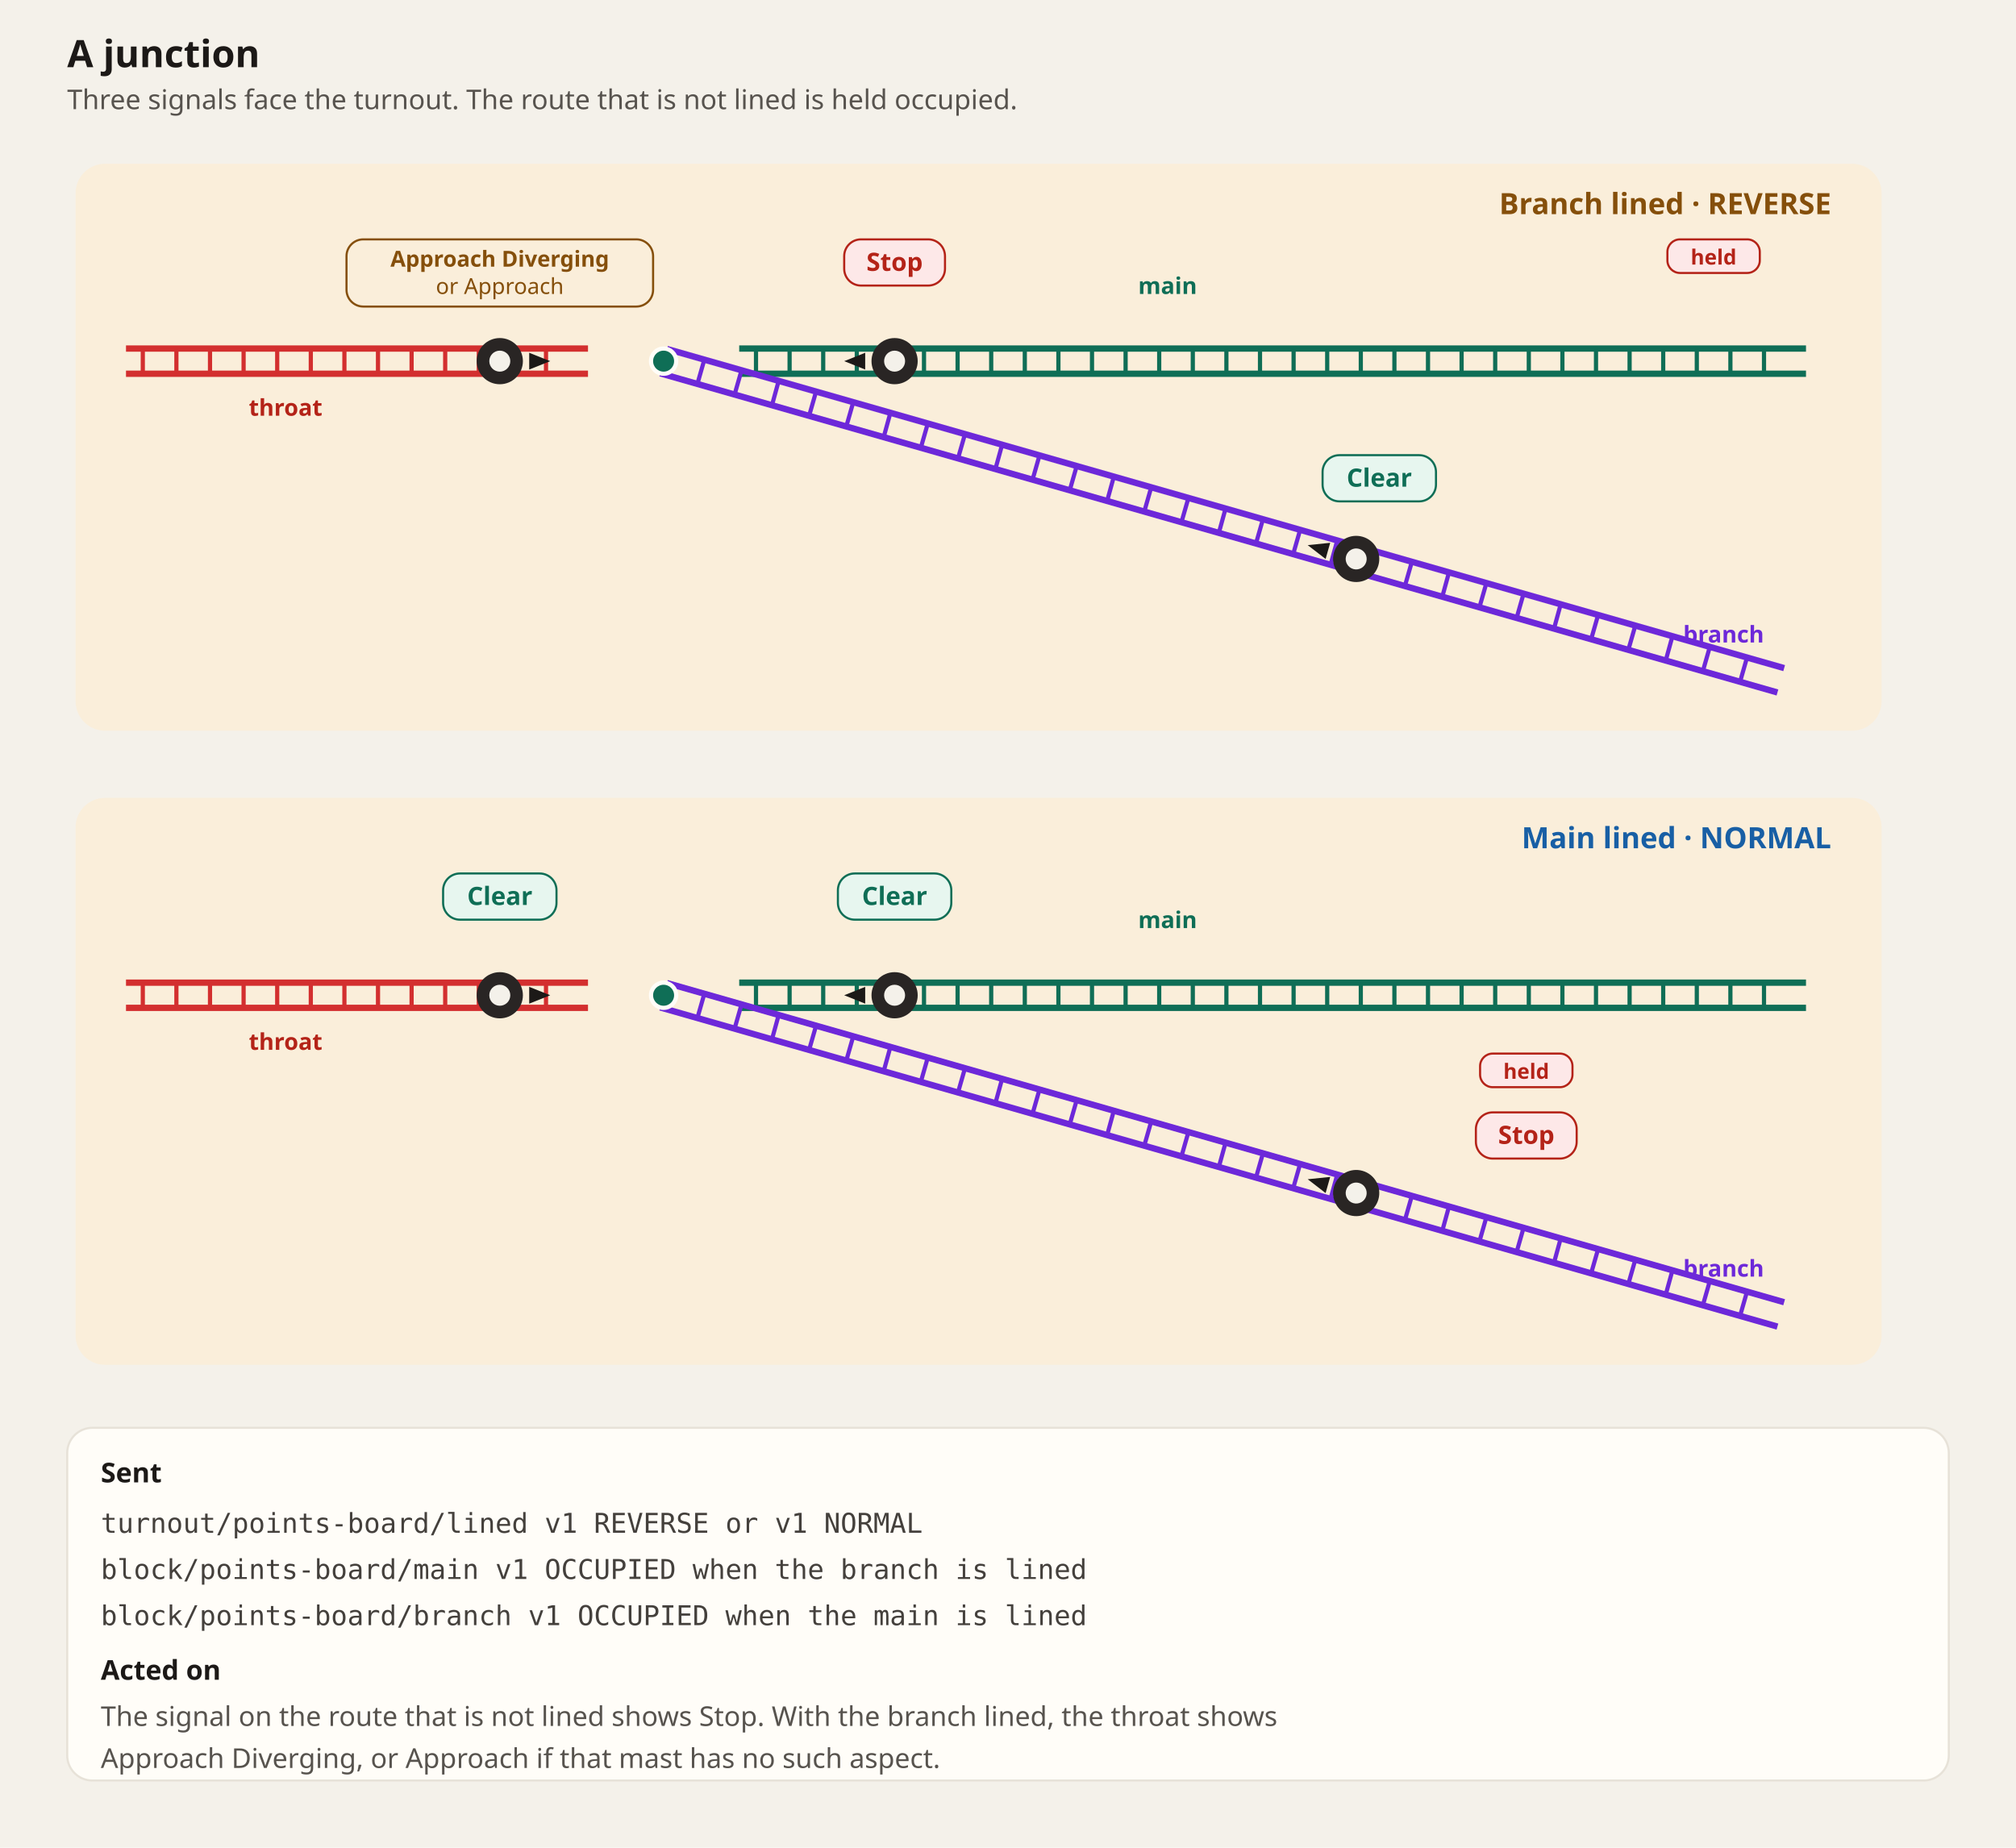
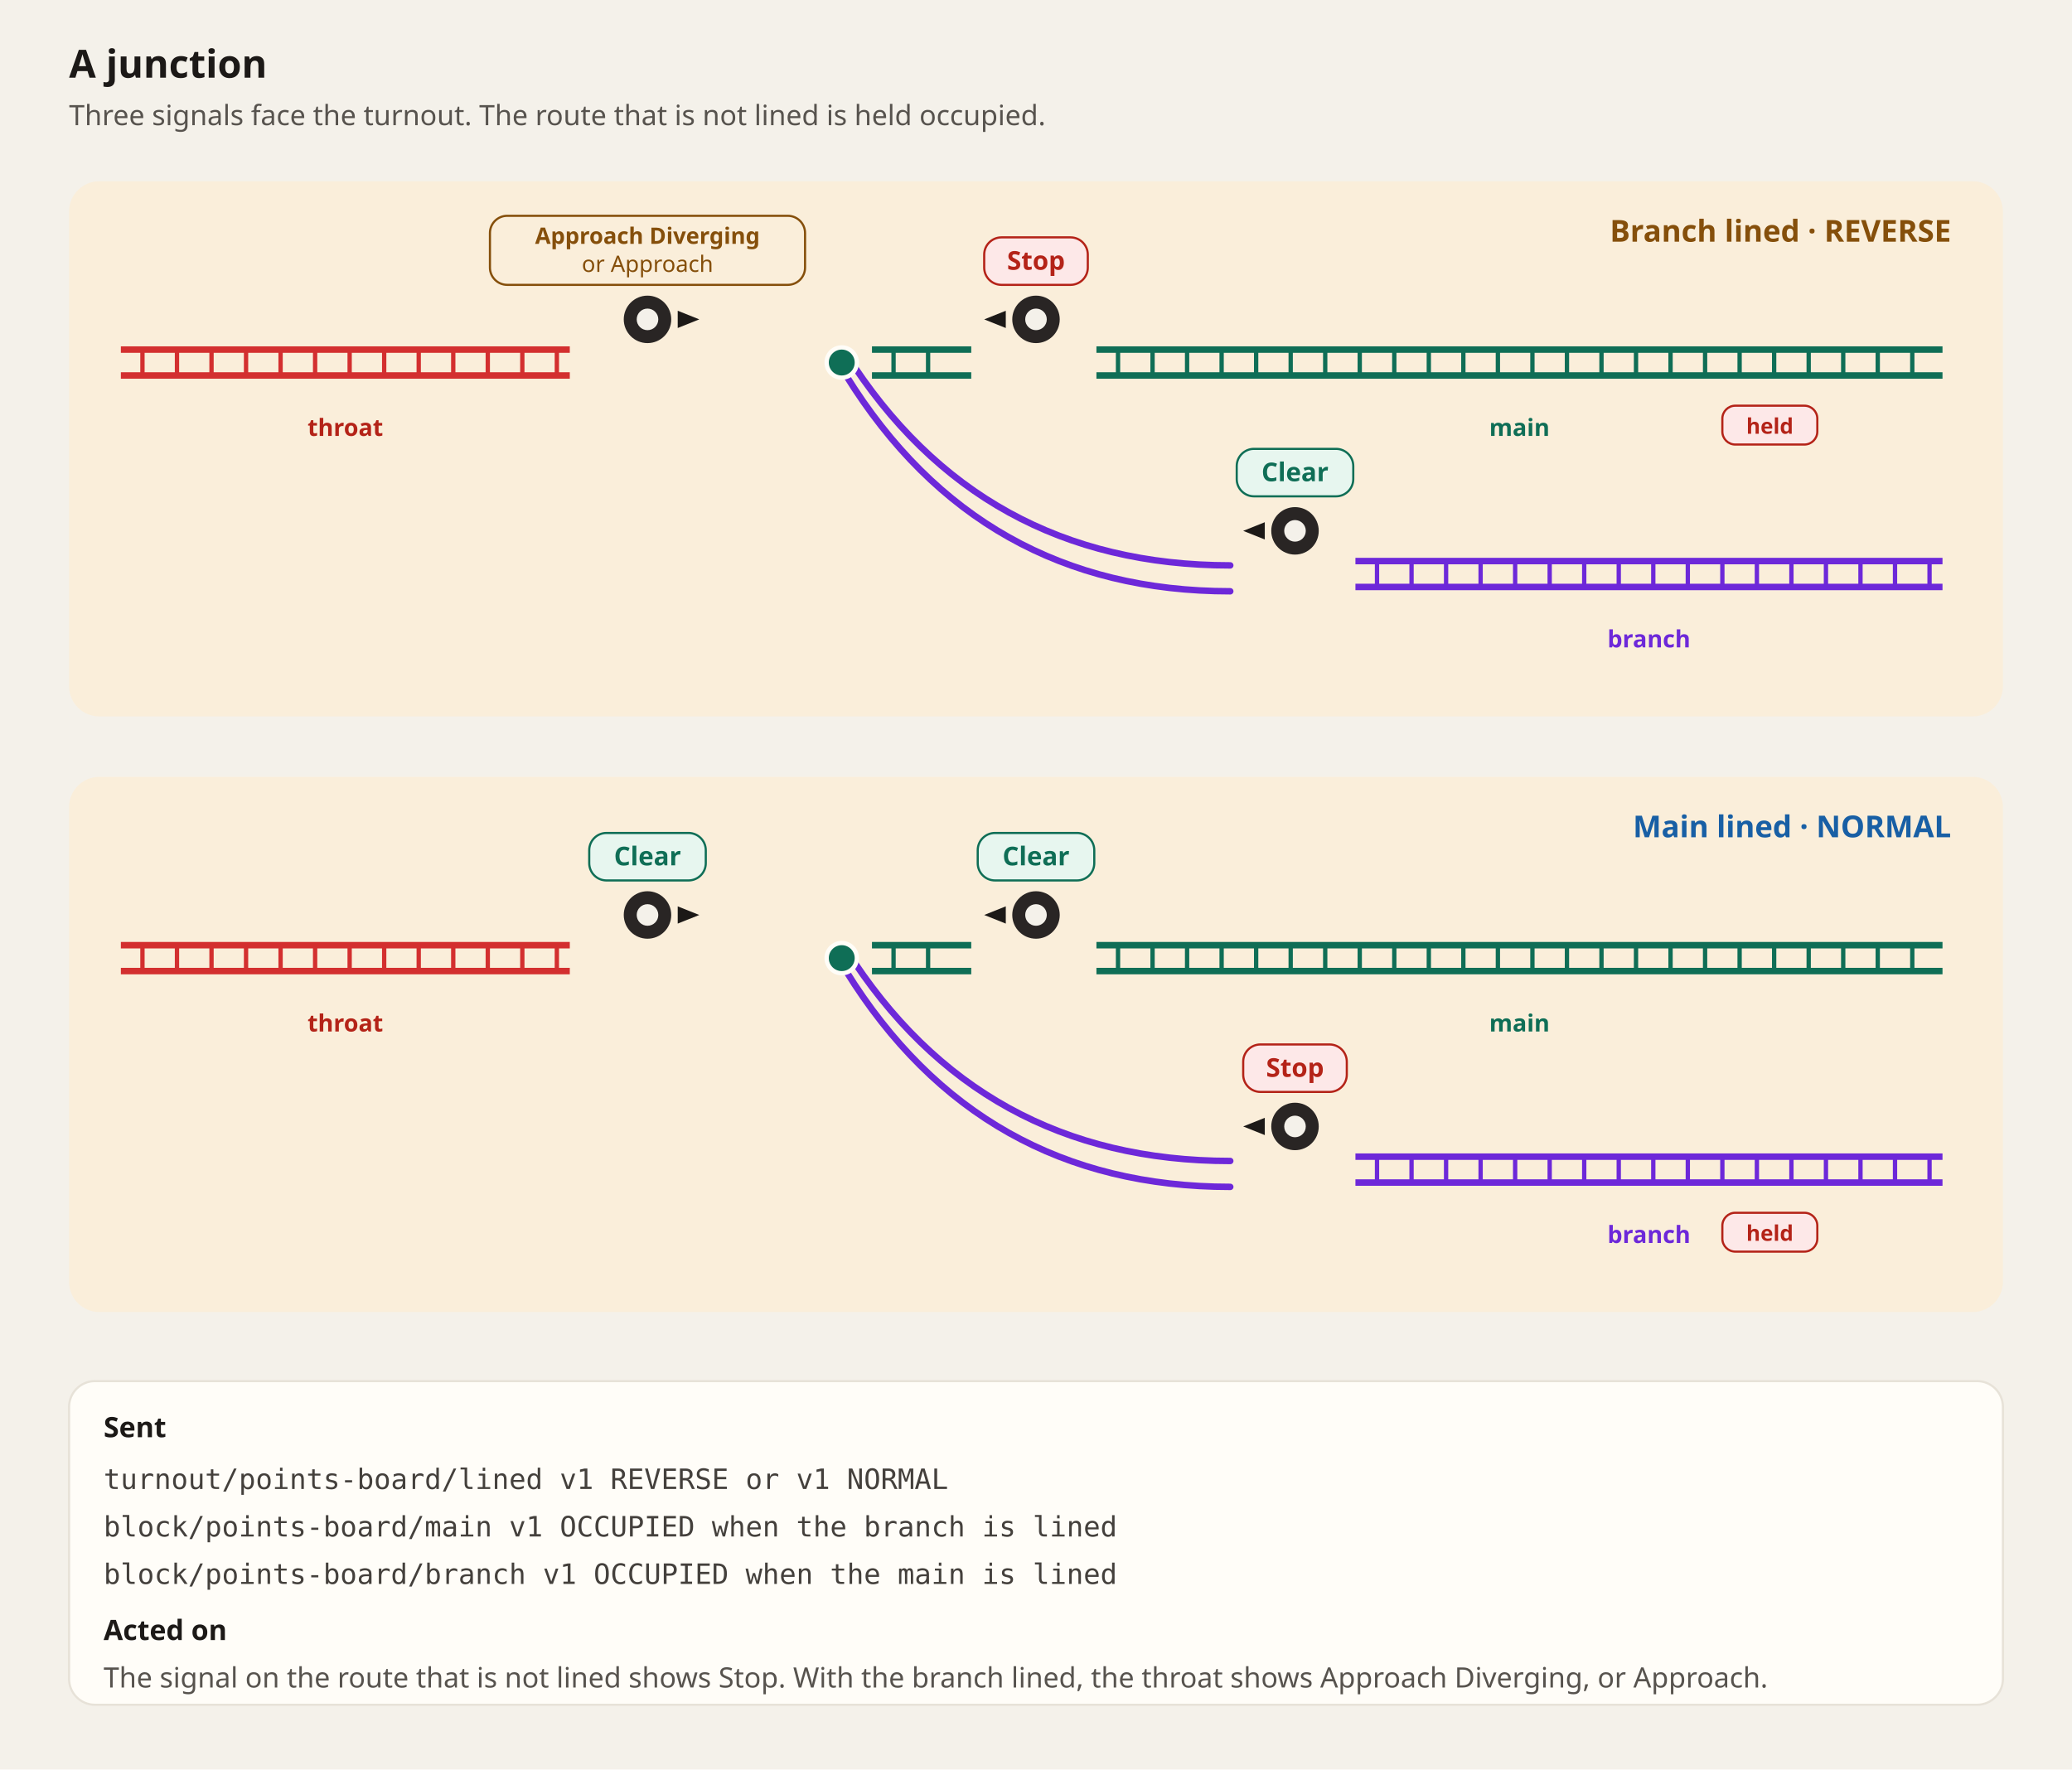
- <svg xmlns="http://www.w3.org/2000/svg" width="960" height="880" viewBox="0 0 960 880" role="img" aria-labelledby="title desc">
-   <rect width="960" height="880" fill="#f4f1ea" />
+ <svg xmlns="http://www.w3.org/2000/svg" width="960" height="820" viewBox="0 0 960 820" role="img" aria-labelledby="title desc">
+   <rect width="960" height="820" fill="#f4f1ea" />
  <g font-family="ui-sans-serif, system-ui, sans-serif" fill="#1c1917">
-     <text x="32" y="32" font-size="18" font-weight="600">A junction</text>
-     <text x="32" y="52" fill="#57534e" font-size="13">Three signals face the turnout. The route that is not lined is held occupied.</text>
-     <rect x="36" y="78" width="860" height="270" rx="14" fill="#faeeda" />
+     <text x="32" y="36" font-size="18" font-weight="600">A junction</text>
+     <text x="32" y="58" fill="#57534e" font-size="13">Three signals face the turnout. The route that is not lined is held occupied.</text>
+     <rect x="32" y="84" width="896" height="248" rx="14" fill="#faeeda" />
    <g stroke="#d32f2f" stroke-width="3" stroke-linecap="butt">
-       <line x1="60.0" y1="166.0" x2="280.0" y2="166.0" />
-       <line x1="60.0" y1="178.0" x2="280.0" y2="178.0" />
+       <line x1="56.0" y1="162.0" x2="264.0" y2="162.0" />
+       <line x1="56.0" y1="174.0" x2="264.0" y2="174.0" />
    </g>
    <g stroke="#d32f2f" stroke-width="2">
-       <line x1="68.0" y1="166.0" x2="68.0" y2="178.0" />
-       <line x1="84.0" y1="166.0" x2="84.0" y2="178.0" />
-       <line x1="100.0" y1="166.0" x2="100.0" y2="178.0" />
-       <line x1="116.0" y1="166.0" x2="116.0" y2="178.0" />
-       <line x1="132.0" y1="166.0" x2="132.0" y2="178.0" />
-       <line x1="148.0" y1="166.0" x2="148.0" y2="178.0" />
-       <line x1="164.0" y1="166.0" x2="164.0" y2="178.0" />
-       <line x1="180.0" y1="166.0" x2="180.0" y2="178.0" />
-       <line x1="196.0" y1="166.0" x2="196.0" y2="178.0" />
-       <line x1="212.0" y1="166.0" x2="212.0" y2="178.0" />
-       <line x1="228.0" y1="166.0" x2="228.0" y2="178.0" />
-       <line x1="244.0" y1="166.0" x2="244.0" y2="178.0" />
-       <line x1="260.0" y1="166.0" x2="260.0" y2="178.0" />
-     </g>
-     <g stroke="#0f6e56" stroke-width="3" stroke-linecap="butt">
-       <line x1="352.0" y1="166.0" x2="860.0" y2="166.0" />
-       <line x1="352.0" y1="178.0" x2="860.0" y2="178.0" />
-     </g>
-     <g stroke="#0f6e56" stroke-width="2">
-       <line x1="360.0" y1="166.0" x2="360.0" y2="178.0" />
-       <line x1="376.0" y1="166.0" x2="376.0" y2="178.0" />
-       <line x1="392.0" y1="166.0" x2="392.0" y2="178.0" />
-       <line x1="408.0" y1="166.0" x2="408.0" y2="178.0" />
-       <line x1="424.0" y1="166.0" x2="424.0" y2="178.0" />
-       <line x1="440.0" y1="166.0" x2="440.0" y2="178.0" />
-       <line x1="456.0" y1="166.0" x2="456.0" y2="178.0" />
-       <line x1="472.0" y1="166.0" x2="472.0" y2="178.0" />
-       <line x1="488.0" y1="166.0" x2="488.0" y2="178.0" />
-       <line x1="504.0" y1="166.0" x2="504.0" y2="178.0" />
-       <line x1="520.0" y1="166.0" x2="520.0" y2="178.0" />
-       <line x1="536.0" y1="166.0" x2="536.0" y2="178.0" />
-       <line x1="552.0" y1="166.0" x2="552.0" y2="178.0" />
-       <line x1="568.0" y1="166.0" x2="568.0" y2="178.0" />
-       <line x1="584.0" y1="166.0" x2="584.0" y2="178.0" />
-       <line x1="600.0" y1="166.0" x2="600.0" y2="178.0" />
-       <line x1="616.0" y1="166.0" x2="616.0" y2="178.0" />
-       <line x1="632.0" y1="166.0" x2="632.0" y2="178.0" />
-       <line x1="648.0" y1="166.0" x2="648.0" y2="178.0" />
-       <line x1="664.0" y1="166.0" x2="664.0" y2="178.0" />
-       <line x1="680.0" y1="166.0" x2="680.0" y2="178.0" />
-       <line x1="696.0" y1="166.0" x2="696.0" y2="178.0" />
-       <line x1="712.0" y1="166.0" x2="712.0" y2="178.0" />
-       <line x1="728.0" y1="166.0" x2="728.0" y2="178.0" />
-       <line x1="744.0" y1="166.0" x2="744.0" y2="178.0" />
-       <line x1="760.0" y1="166.0" x2="760.0" y2="178.0" />
-       <line x1="776.0" y1="166.0" x2="776.0" y2="178.0" />
-       <line x1="792.0" y1="166.0" x2="792.0" y2="178.0" />
-       <line x1="808.0" y1="166.0" x2="808.0" y2="178.0" />
-       <line x1="824.0" y1="166.0" x2="824.0" y2="178.0" />
-       <line x1="840.0" y1="166.0" x2="840.0" y2="178.0" />
-     </g>
+       <line x1="66.0" y1="162.0" x2="66.0" y2="174.0" />
+       <line x1="82.0" y1="162.0" x2="82.0" y2="174.0" />
+       <line x1="98.0" y1="162.0" x2="98.0" y2="174.0" />
+       <line x1="114.0" y1="162.0" x2="114.0" y2="174.0" />
+       <line x1="130.0" y1="162.0" x2="130.0" y2="174.0" />
+       <line x1="146.0" y1="162.0" x2="146.0" y2="174.0" />
+       <line x1="162.0" y1="162.0" x2="162.0" y2="174.0" />
+       <line x1="178.0" y1="162.0" x2="178.0" y2="174.0" />
+       <line x1="194.0" y1="162.0" x2="194.0" y2="174.0" />
+       <line x1="210.0" y1="162.0" x2="210.0" y2="174.0" />
+       <line x1="226.0" y1="162.0" x2="226.0" y2="174.0" />
+       <line x1="242.0" y1="162.0" x2="242.0" y2="174.0" />
+       <line x1="258.0" y1="162.0" x2="258.0" y2="174.0" />
+     </g>
+     <g stroke="#0f6e56" stroke-width="3" stroke-linecap="butt">
+       <line x1="404.0" y1="162.0" x2="450.0" y2="162.0" />
+       <line x1="404.0" y1="174.0" x2="450.0" y2="174.0" />
+     </g>
+     <g stroke="#0f6e56" stroke-width="2">
+       <line x1="414.0" y1="162.0" x2="414.0" y2="174.0" />
+       <line x1="430.0" y1="162.0" x2="430.0" y2="174.0" />
+     </g>
+     <g stroke="#0f6e56" stroke-width="3" stroke-linecap="butt">
+       <line x1="508.0" y1="162.0" x2="900.0" y2="162.0" />
+       <line x1="508.0" y1="174.0" x2="900.0" y2="174.0" />
+     </g>
+     <g stroke="#0f6e56" stroke-width="2">
+       <line x1="518.0" y1="162.0" x2="518.0" y2="174.0" />
+       <line x1="534.0" y1="162.0" x2="534.0" y2="174.0" />
+       <line x1="550.0" y1="162.0" x2="550.0" y2="174.0" />
+       <line x1="566.0" y1="162.0" x2="566.0" y2="174.0" />
+       <line x1="582.0" y1="162.0" x2="582.0" y2="174.0" />
+       <line x1="598.0" y1="162.0" x2="598.0" y2="174.0" />
+       <line x1="614.0" y1="162.0" x2="614.0" y2="174.0" />
+       <line x1="630.0" y1="162.0" x2="630.0" y2="174.0" />
+       <line x1="646.0" y1="162.0" x2="646.0" y2="174.0" />
+       <line x1="662.0" y1="162.0" x2="662.0" y2="174.0" />
+       <line x1="678.0" y1="162.0" x2="678.0" y2="174.0" />
+       <line x1="694.0" y1="162.0" x2="694.0" y2="174.0" />
+       <line x1="710.0" y1="162.0" x2="710.0" y2="174.0" />
+       <line x1="726.0" y1="162.0" x2="726.0" y2="174.0" />
+       <line x1="742.0" y1="162.0" x2="742.0" y2="174.0" />
+       <line x1="758.0" y1="162.0" x2="758.0" y2="174.0" />
+       <line x1="774.0" y1="162.0" x2="774.0" y2="174.0" />
+       <line x1="790.0" y1="162.0" x2="790.0" y2="174.0" />
+       <line x1="806.0" y1="162.0" x2="806.0" y2="174.0" />
+       <line x1="822.0" y1="162.0" x2="822.0" y2="174.0" />
+       <line x1="838.0" y1="162.0" x2="838.0" y2="174.0" />
+       <line x1="854.0" y1="162.0" x2="854.0" y2="174.0" />
+       <line x1="870.0" y1="162.0" x2="870.0" y2="174.0" />
+       <line x1="886.0" y1="162.0" x2="886.0" y2="174.0" />
+     </g>
+     <path d="M392 164 Q 454 262 570 262" fill="none" stroke="#6d28d9" stroke-width="3" stroke-linecap="round" />
+     <path d="M392 174 Q 454 274 570 274" fill="none" stroke="#6d28d9" stroke-width="3" stroke-linecap="round" />
    <g stroke="#6d28d9" stroke-width="3" stroke-linecap="butt">
-       <line x1="314.4" y1="177.8" x2="846.4" y2="329.8" />
-       <line x1="317.6" y1="166.2" x2="849.6" y2="318.2" />
+       <line x1="628.0" y1="260.0" x2="900.0" y2="260.0" />
+       <line x1="628.0" y1="272.0" x2="900.0" y2="272.0" />
    </g>
    <g stroke="#6d28d9" stroke-width="2">
-       <line x1="335.4" y1="171.3" x2="332.1" y2="182.8" />
-       <line x1="353.1" y1="176.4" x2="349.8" y2="187.9" />
-       <line x1="370.8" y1="181.4" x2="367.6" y2="193.0" />
-       <line x1="388.6" y1="186.5" x2="385.3" y2="198.0" />
-       <line x1="406.3" y1="191.6" x2="403.0" y2="203.1" />
-       <line x1="424.0" y1="196.6" x2="420.8" y2="208.2" />
-       <line x1="441.8" y1="201.7" x2="438.5" y2="213.2" />
-       <line x1="459.5" y1="206.8" x2="456.2" y2="218.3" />
-       <line x1="477.2" y1="211.8" x2="474.0" y2="223.4" />
-       <line x1="495.0" y1="216.9" x2="491.7" y2="228.4" />
-       <line x1="512.7" y1="222.0" x2="509.4" y2="233.5" />
-       <line x1="530.4" y1="227.0" x2="527.2" y2="238.6" />
-       <line x1="548.2" y1="232.1" x2="544.9" y2="243.6" />
-       <line x1="565.9" y1="237.2" x2="562.6" y2="248.7" />
-       <line x1="583.6" y1="242.2" x2="580.4" y2="253.8" />
-       <line x1="601.4" y1="247.3" x2="598.1" y2="258.8" />
-       <line x1="619.1" y1="252.4" x2="615.8" y2="263.9" />
-       <line x1="636.8" y1="257.4" x2="633.6" y2="269.0" />
-       <line x1="654.6" y1="262.5" x2="651.3" y2="274.0" />
-       <line x1="672.3" y1="267.6" x2="669.0" y2="279.1" />
-       <line x1="690.0" y1="272.6" x2="686.8" y2="284.2" />
-       <line x1="707.8" y1="277.7" x2="704.5" y2="289.2" />
-       <line x1="725.5" y1="282.8" x2="722.2" y2="294.3" />
-       <line x1="743.2" y1="287.8" x2="740.0" y2="299.4" />
-       <line x1="761.0" y1="292.9" x2="757.7" y2="304.4" />
-       <line x1="778.7" y1="298.0" x2="775.4" y2="309.5" />
-       <line x1="796.4" y1="303.0" x2="793.2" y2="314.6" />
-       <line x1="814.2" y1="308.1" x2="810.9" y2="319.6" />
-       <line x1="831.9" y1="313.2" x2="828.6" y2="324.7" />
-     </g>
-     <circle cx="316" cy="172" r="6" fill="#0f6e56" stroke="#fffdf8" stroke-width="2" />
-     <g transform="translate(238.0 172.0) scale(1 1)">
-       <circle cx="0" cy="0" r="11" fill="#292524" />
-       <circle cx="0" cy="0" r="5" fill="#f4f1ea" />
-       <polygon points="14,-4 24,0 14,4" fill="#1c1917" />
-     </g>
-     <g transform="translate(426.0 172.0) scale(-1 1)">
-       <circle cx="0" cy="0" r="11" fill="#292524" />
-       <circle cx="0" cy="0" r="5" fill="#f4f1ea" />
-       <polygon points="14,-4 24,0 14,4" fill="#1c1917" />
-     </g>
-     <g transform="translate(645.8 266.2) rotate(-164.1)">
-       <circle cx="0" cy="0" r="11" fill="#292524" />
-       <circle cx="0" cy="0" r="5" fill="#f4f1ea" />
-       <polygon points="14,-4 24,0 14,4" fill="#1c1917" />
-     </g>
-     <rect x="165.0" y="114" width="146" height="32" rx="8" fill="#faeeda" stroke="#854f0b" />
-     <text x="238.0" y="127" text-anchor="middle" fill="#854f0b" font-size="10.5" font-weight="600">Approach Diverging</text>
-     <text x="238.0" y="140" text-anchor="middle" fill="#854f0b" font-size="10.5">or Approach</text>
-     <rect x="402.0" y="114" width="48" height="22" rx="8" fill="#fde8e8" stroke="#b42318" />
-     <text x="426.0" y="129" text-anchor="middle" fill="#b42318" font-size="12" font-weight="600">Stop</text>
-     <rect x="629.8" y="216.779" width="54" height="22" rx="8" fill="#e7f6ef" stroke="#0f6e56" />
-     <text x="656.8" y="231.779" text-anchor="middle" fill="#0f6e56" font-size="12" font-weight="600">Clear</text>
-     <rect x="794.0" y="114" width="44" height="16" rx="6" fill="#fde8e8" stroke="#b42318" />
-     <text x="816.0" y="126" text-anchor="middle" fill="#b42318" font-size="10" font-weight="600">held</text>
-     <text x="872" y="102" text-anchor="end" fill="#854f0b" font-size="14" font-weight="600">Branch lined · REVERSE</text>
-     <text x="136" y="198" text-anchor="middle" fill="#b42318" font-size="11" font-weight="600">throat</text>
-     <text x="556" y="140" text-anchor="middle" fill="#0f6e56" font-size="11" font-weight="600">main</text>
-     <text x="840" y="306" text-anchor="end" fill="#6d28d9" font-size="11" font-weight="600">branch</text>
-     <rect x="36" y="380" width="860" height="270" rx="14" fill="#faeeda" />
+       <line x1="638.0" y1="260.0" x2="638.0" y2="272.0" />
+       <line x1="654.0" y1="260.0" x2="654.0" y2="272.0" />
+       <line x1="670.0" y1="260.0" x2="670.0" y2="272.0" />
+       <line x1="686.0" y1="260.0" x2="686.0" y2="272.0" />
+       <line x1="702.0" y1="260.0" x2="702.0" y2="272.0" />
+       <line x1="718.0" y1="260.0" x2="718.0" y2="272.0" />
+       <line x1="734.0" y1="260.0" x2="734.0" y2="272.0" />
+       <line x1="750.0" y1="260.0" x2="750.0" y2="272.0" />
+       <line x1="766.0" y1="260.0" x2="766.0" y2="272.0" />
+       <line x1="782.0" y1="260.0" x2="782.0" y2="272.0" />
+       <line x1="798.0" y1="260.0" x2="798.0" y2="272.0" />
+       <line x1="814.0" y1="260.0" x2="814.0" y2="272.0" />
+       <line x1="830.0" y1="260.0" x2="830.0" y2="272.0" />
+       <line x1="846.0" y1="260.0" x2="846.0" y2="272.0" />
+       <line x1="862.0" y1="260.0" x2="862.0" y2="272.0" />
+       <line x1="878.0" y1="260.0" x2="878.0" y2="272.0" />
+       <line x1="894.0" y1="260.0" x2="894.0" y2="272.0" />
+     </g>
+     <g transform="translate(300.0 148.0) scale(1 1)">
+       <circle cx="0" cy="0" r="11" fill="#292524" />
+       <circle cx="0" cy="0" r="5" fill="#f4f1ea" />
+       <polygon points="14,-4 24,0 14,4" fill="#1c1917" />
+     </g>
+     <g transform="translate(480.0 148.0) scale(-1 1)">
+       <circle cx="0" cy="0" r="11" fill="#292524" />
+       <circle cx="0" cy="0" r="5" fill="#f4f1ea" />
+       <polygon points="14,-4 24,0 14,4" fill="#1c1917" />
+     </g>
+     <circle cx="390" cy="168" r="7" fill="#0f6e56" stroke="#fffdf8" stroke-width="2" />
+     <g transform="translate(600.0 246.0) scale(-1 1)">
+       <circle cx="0" cy="0" r="11" fill="#292524" />
+       <circle cx="0" cy="0" r="5" fill="#f4f1ea" />
+       <polygon points="14,-4 24,0 14,4" fill="#1c1917" />
+     </g>
+     <text x="160" y="202" text-anchor="middle" fill="#b42318" font-size="11" font-weight="600">throat</text>
+     <text x="704" y="202" text-anchor="middle" fill="#0f6e56" font-size="11" font-weight="600">main</text>
+     <text x="764" y="300" text-anchor="middle" fill="#6d28d9" font-size="11" font-weight="600">branch</text>
+     <rect x="227.0" y="100.0" width="146" height="32" rx="8" fill="#faeeda" stroke="#854f0b" />
+     <text x="300.0" y="113.0" text-anchor="middle" fill="#854f0b" font-size="10.5" font-weight="600">Approach Diverging</text>
+     <text x="300.0" y="126.0" text-anchor="middle" fill="#854f0b" font-size="10.5">or Approach</text>
+     <rect x="456.0" y="110.0" width="48" height="22" rx="8" fill="#fde8e8" stroke="#b42318" />
+     <text x="480.0" y="125.0" text-anchor="middle" fill="#b42318" font-size="12" font-weight="600">Stop</text>
+     <rect x="573.0" y="208.0" width="54" height="22" rx="8" fill="#e7f6ef" stroke="#0f6e56" />
+     <text x="600.0" y="223.0" text-anchor="middle" fill="#0f6e56" font-size="12" font-weight="600">Clear</text>
+     <rect x="798.0" y="188.0" width="44" height="18" rx="6" fill="#fde8e8" stroke="#b42318" />
+     <text x="820.0" y="201.0" text-anchor="middle" fill="#b42318" font-size="10" font-weight="600">held</text>
+     <text x="904" y="112" text-anchor="end" fill="#854f0b" font-size="14" font-weight="600">Branch lined · REVERSE</text>
+     <rect x="32" y="360" width="896" height="248" rx="14" fill="#faeeda" />
    <g stroke="#d32f2f" stroke-width="3" stroke-linecap="butt">
-       <line x1="60.0" y1="468.0" x2="280.0" y2="468.0" />
-       <line x1="60.0" y1="480.0" x2="280.0" y2="480.0" />
+       <line x1="56.0" y1="438.0" x2="264.0" y2="438.0" />
+       <line x1="56.0" y1="450.0" x2="264.0" y2="450.0" />
    </g>
    <g stroke="#d32f2f" stroke-width="2">
-       <line x1="68.0" y1="468.0" x2="68.0" y2="480.0" />
-       <line x1="84.0" y1="468.0" x2="84.0" y2="480.0" />
-       <line x1="100.0" y1="468.0" x2="100.0" y2="480.0" />
-       <line x1="116.0" y1="468.0" x2="116.0" y2="480.0" />
-       <line x1="132.0" y1="468.0" x2="132.0" y2="480.0" />
-       <line x1="148.0" y1="468.0" x2="148.0" y2="480.0" />
-       <line x1="164.0" y1="468.0" x2="164.0" y2="480.0" />
-       <line x1="180.0" y1="468.0" x2="180.0" y2="480.0" />
-       <line x1="196.0" y1="468.0" x2="196.0" y2="480.0" />
-       <line x1="212.0" y1="468.0" x2="212.0" y2="480.0" />
-       <line x1="228.0" y1="468.0" x2="228.0" y2="480.0" />
-       <line x1="244.0" y1="468.0" x2="244.0" y2="480.0" />
-       <line x1="260.0" y1="468.0" x2="260.0" y2="480.0" />
-     </g>
-     <g stroke="#0f6e56" stroke-width="3" stroke-linecap="butt">
-       <line x1="352.0" y1="468.0" x2="860.0" y2="468.0" />
-       <line x1="352.0" y1="480.0" x2="860.0" y2="480.0" />
-     </g>
-     <g stroke="#0f6e56" stroke-width="2">
-       <line x1="360.0" y1="468.0" x2="360.0" y2="480.0" />
-       <line x1="376.0" y1="468.0" x2="376.0" y2="480.0" />
-       <line x1="392.0" y1="468.0" x2="392.0" y2="480.0" />
-       <line x1="408.0" y1="468.0" x2="408.0" y2="480.0" />
-       <line x1="424.0" y1="468.0" x2="424.0" y2="480.0" />
-       <line x1="440.0" y1="468.0" x2="440.0" y2="480.0" />
-       <line x1="456.0" y1="468.0" x2="456.0" y2="480.0" />
-       <line x1="472.0" y1="468.0" x2="472.0" y2="480.0" />
-       <line x1="488.0" y1="468.0" x2="488.0" y2="480.0" />
-       <line x1="504.0" y1="468.0" x2="504.0" y2="480.0" />
-       <line x1="520.0" y1="468.0" x2="520.0" y2="480.0" />
-       <line x1="536.0" y1="468.0" x2="536.0" y2="480.0" />
-       <line x1="552.0" y1="468.0" x2="552.0" y2="480.0" />
-       <line x1="568.0" y1="468.0" x2="568.0" y2="480.0" />
-       <line x1="584.0" y1="468.0" x2="584.0" y2="480.0" />
-       <line x1="600.0" y1="468.0" x2="600.0" y2="480.0" />
-       <line x1="616.0" y1="468.0" x2="616.0" y2="480.0" />
-       <line x1="632.0" y1="468.0" x2="632.0" y2="480.0" />
-       <line x1="648.0" y1="468.0" x2="648.0" y2="480.0" />
-       <line x1="664.0" y1="468.0" x2="664.0" y2="480.0" />
-       <line x1="680.0" y1="468.0" x2="680.0" y2="480.0" />
-       <line x1="696.0" y1="468.0" x2="696.0" y2="480.0" />
-       <line x1="712.0" y1="468.0" x2="712.0" y2="480.0" />
-       <line x1="728.0" y1="468.0" x2="728.0" y2="480.0" />
-       <line x1="744.0" y1="468.0" x2="744.0" y2="480.0" />
-       <line x1="760.0" y1="468.0" x2="760.0" y2="480.0" />
-       <line x1="776.0" y1="468.0" x2="776.0" y2="480.0" />
-       <line x1="792.0" y1="468.0" x2="792.0" y2="480.0" />
-       <line x1="808.0" y1="468.0" x2="808.0" y2="480.0" />
-       <line x1="824.0" y1="468.0" x2="824.0" y2="480.0" />
-       <line x1="840.0" y1="468.0" x2="840.0" y2="480.0" />
-     </g>
+       <line x1="66.0" y1="438.0" x2="66.0" y2="450.0" />
+       <line x1="82.0" y1="438.0" x2="82.0" y2="450.0" />
+       <line x1="98.0" y1="438.0" x2="98.0" y2="450.0" />
+       <line x1="114.0" y1="438.0" x2="114.0" y2="450.0" />
+       <line x1="130.0" y1="438.0" x2="130.0" y2="450.0" />
+       <line x1="146.0" y1="438.0" x2="146.0" y2="450.0" />
+       <line x1="162.0" y1="438.0" x2="162.0" y2="450.0" />
+       <line x1="178.0" y1="438.0" x2="178.0" y2="450.0" />
+       <line x1="194.0" y1="438.0" x2="194.0" y2="450.0" />
+       <line x1="210.0" y1="438.0" x2="210.0" y2="450.0" />
+       <line x1="226.0" y1="438.0" x2="226.0" y2="450.0" />
+       <line x1="242.0" y1="438.0" x2="242.0" y2="450.0" />
+       <line x1="258.0" y1="438.0" x2="258.0" y2="450.0" />
+     </g>
+     <g stroke="#0f6e56" stroke-width="3" stroke-linecap="butt">
+       <line x1="404.0" y1="438.0" x2="450.0" y2="438.0" />
+       <line x1="404.0" y1="450.0" x2="450.0" y2="450.0" />
+     </g>
+     <g stroke="#0f6e56" stroke-width="2">
+       <line x1="414.0" y1="438.0" x2="414.0" y2="450.0" />
+       <line x1="430.0" y1="438.0" x2="430.0" y2="450.0" />
+     </g>
+     <g stroke="#0f6e56" stroke-width="3" stroke-linecap="butt">
+       <line x1="508.0" y1="438.0" x2="900.0" y2="438.0" />
+       <line x1="508.0" y1="450.0" x2="900.0" y2="450.0" />
+     </g>
+     <g stroke="#0f6e56" stroke-width="2">
+       <line x1="518.0" y1="438.0" x2="518.0" y2="450.0" />
+       <line x1="534.0" y1="438.0" x2="534.0" y2="450.0" />
+       <line x1="550.0" y1="438.0" x2="550.0" y2="450.0" />
+       <line x1="566.0" y1="438.0" x2="566.0" y2="450.0" />
+       <line x1="582.0" y1="438.0" x2="582.0" y2="450.0" />
+       <line x1="598.0" y1="438.0" x2="598.0" y2="450.0" />
+       <line x1="614.0" y1="438.0" x2="614.0" y2="450.0" />
+       <line x1="630.0" y1="438.0" x2="630.0" y2="450.0" />
+       <line x1="646.0" y1="438.0" x2="646.0" y2="450.0" />
+       <line x1="662.0" y1="438.0" x2="662.0" y2="450.0" />
+       <line x1="678.0" y1="438.0" x2="678.0" y2="450.0" />
+       <line x1="694.0" y1="438.0" x2="694.0" y2="450.0" />
+       <line x1="710.0" y1="438.0" x2="710.0" y2="450.0" />
+       <line x1="726.0" y1="438.0" x2="726.0" y2="450.0" />
+       <line x1="742.0" y1="438.0" x2="742.0" y2="450.0" />
+       <line x1="758.0" y1="438.0" x2="758.0" y2="450.0" />
+       <line x1="774.0" y1="438.0" x2="774.0" y2="450.0" />
+       <line x1="790.0" y1="438.0" x2="790.0" y2="450.0" />
+       <line x1="806.0" y1="438.0" x2="806.0" y2="450.0" />
+       <line x1="822.0" y1="438.0" x2="822.0" y2="450.0" />
+       <line x1="838.0" y1="438.0" x2="838.0" y2="450.0" />
+       <line x1="854.0" y1="438.0" x2="854.0" y2="450.0" />
+       <line x1="870.0" y1="438.0" x2="870.0" y2="450.0" />
+       <line x1="886.0" y1="438.0" x2="886.0" y2="450.0" />
+     </g>
+     <path d="M392 440 Q 454 538 570 538" fill="none" stroke="#6d28d9" stroke-width="3" stroke-linecap="round" />
+     <path d="M392 450 Q 454 550 570 550" fill="none" stroke="#6d28d9" stroke-width="3" stroke-linecap="round" />
    <g stroke="#6d28d9" stroke-width="3" stroke-linecap="butt">
-       <line x1="314.4" y1="479.8" x2="846.4" y2="631.8" />
-       <line x1="317.6" y1="468.2" x2="849.6" y2="620.2" />
+       <line x1="628.0" y1="536.0" x2="900.0" y2="536.0" />
+       <line x1="628.0" y1="548.0" x2="900.0" y2="548.0" />
    </g>
    <g stroke="#6d28d9" stroke-width="2">
-       <line x1="335.4" y1="473.3" x2="332.1" y2="484.8" />
-       <line x1="353.1" y1="478.4" x2="349.8" y2="489.9" />
-       <line x1="370.8" y1="483.4" x2="367.6" y2="495.0" />
-       <line x1="388.6" y1="488.5" x2="385.3" y2="500.0" />
-       <line x1="406.3" y1="493.6" x2="403.0" y2="505.1" />
-       <line x1="424.0" y1="498.6" x2="420.8" y2="510.2" />
-       <line x1="441.8" y1="503.7" x2="438.5" y2="515.2" />
-       <line x1="459.5" y1="508.8" x2="456.2" y2="520.3" />
-       <line x1="477.2" y1="513.8" x2="474.0" y2="525.4" />
-       <line x1="495.0" y1="518.9" x2="491.7" y2="530.4" />
-       <line x1="512.7" y1="524.0" x2="509.4" y2="535.5" />
-       <line x1="530.4" y1="529.0" x2="527.2" y2="540.6" />
-       <line x1="548.2" y1="534.1" x2="544.9" y2="545.6" />
-       <line x1="565.9" y1="539.2" x2="562.6" y2="550.7" />
-       <line x1="583.6" y1="544.2" x2="580.4" y2="555.8" />
-       <line x1="601.4" y1="549.3" x2="598.1" y2="560.8" />
-       <line x1="619.1" y1="554.4" x2="615.8" y2="565.9" />
-       <line x1="636.8" y1="559.4" x2="633.6" y2="571.0" />
-       <line x1="654.6" y1="564.5" x2="651.3" y2="576.0" />
-       <line x1="672.3" y1="569.6" x2="669.0" y2="581.1" />
-       <line x1="690.0" y1="574.6" x2="686.8" y2="586.2" />
-       <line x1="707.8" y1="579.7" x2="704.5" y2="591.2" />
-       <line x1="725.5" y1="584.8" x2="722.2" y2="596.3" />
-       <line x1="743.2" y1="589.8" x2="740.0" y2="601.4" />
-       <line x1="761.0" y1="594.9" x2="757.7" y2="606.4" />
-       <line x1="778.7" y1="600.0" x2="775.4" y2="611.5" />
-       <line x1="796.4" y1="605.0" x2="793.2" y2="616.6" />
-       <line x1="814.2" y1="610.1" x2="810.9" y2="621.6" />
-       <line x1="831.9" y1="615.2" x2="828.6" y2="626.7" />
-     </g>
-     <circle cx="316" cy="474" r="6" fill="#0f6e56" stroke="#fffdf8" stroke-width="2" />
-     <g transform="translate(238.0 474.0) scale(1 1)">
-       <circle cx="0" cy="0" r="11" fill="#292524" />
-       <circle cx="0" cy="0" r="5" fill="#f4f1ea" />
-       <polygon points="14,-4 24,0 14,4" fill="#1c1917" />
-     </g>
-     <g transform="translate(426.0 474.0) scale(-1 1)">
-       <circle cx="0" cy="0" r="11" fill="#292524" />
-       <circle cx="0" cy="0" r="5" fill="#f4f1ea" />
-       <polygon points="14,-4 24,0 14,4" fill="#1c1917" />
-     </g>
-     <g transform="translate(645.8 568.2) rotate(-164.1)">
-       <circle cx="0" cy="0" r="11" fill="#292524" />
-       <circle cx="0" cy="0" r="5" fill="#f4f1ea" />
-       <polygon points="14,-4 24,0 14,4" fill="#1c1917" />
-     </g>
-     <rect x="211.0" y="416" width="54" height="22" rx="8" fill="#e7f6ef" stroke="#0f6e56" />
-     <text x="238.0" y="431" text-anchor="middle" fill="#0f6e56" font-size="12" font-weight="600">Clear</text>
-     <rect x="399.0" y="416" width="54" height="22" rx="8" fill="#e7f6ef" stroke="#0f6e56" />
-     <text x="426.0" y="431" text-anchor="middle" fill="#0f6e56" font-size="12" font-weight="600">Clear</text>
-     <rect x="702.8" y="529.779" width="48" height="22" rx="8" fill="#fde8e8" stroke="#b42318" />
-     <text x="726.8" y="544.779" text-anchor="middle" fill="#b42318" font-size="12" font-weight="600">Stop</text>
-     <rect x="704.8" y="501.779" width="44" height="16" rx="6" fill="#fde8e8" stroke="#b42318" />
-     <text x="726.8" y="513.779" text-anchor="middle" fill="#b42318" font-size="10" font-weight="600">held</text>
-     <text x="872" y="404" text-anchor="end" fill="#185fa5" font-size="14" font-weight="600">Main lined · NORMAL</text>
-     <text x="136" y="500" text-anchor="middle" fill="#b42318" font-size="11" font-weight="600">throat</text>
-     <text x="556" y="442" text-anchor="middle" fill="#0f6e56" font-size="11" font-weight="600">main</text>
-     <text x="840" y="608" text-anchor="end" fill="#6d28d9" font-size="11" font-weight="600">branch</text>
-     <rect x="32" y="680" width="896" height="168" rx="12" fill="#fffdf8" stroke="#e7e2d8" />
-     <text x="48" y="706" font-size="13" font-weight="600">Sent</text>
-     <text x="48" y="730" fill="#44403c" font-family="ui-monospace, SFMono-Regular, Menlo, monospace" font-size="13">turnout/points-board/lined          v1 REVERSE    or v1 NORMAL</text>
-     <text x="48" y="752" fill="#44403c" font-family="ui-monospace, SFMono-Regular, Menlo, monospace" font-size="13">block/points-board/main            v1 OCCUPIED   when the branch is lined</text>
-     <text x="48" y="774" fill="#44403c" font-family="ui-monospace, SFMono-Regular, Menlo, monospace" font-size="13">block/points-board/branch          v1 OCCUPIED   when the main is lined</text>
-     <text x="48" y="800" font-size="13" font-weight="600">Acted on</text>
-     <text x="48" y="822" fill="#57534e" font-size="13">The signal on the route that is not lined shows Stop. With the branch lined, the throat shows</text>
-     <text x="48" y="842" fill="#57534e" font-size="13">Approach Diverging, or Approach if that mast has no such aspect.</text>
+       <line x1="638.0" y1="536.0" x2="638.0" y2="548.0" />
+       <line x1="654.0" y1="536.0" x2="654.0" y2="548.0" />
+       <line x1="670.0" y1="536.0" x2="670.0" y2="548.0" />
+       <line x1="686.0" y1="536.0" x2="686.0" y2="548.0" />
+       <line x1="702.0" y1="536.0" x2="702.0" y2="548.0" />
+       <line x1="718.0" y1="536.0" x2="718.0" y2="548.0" />
+       <line x1="734.0" y1="536.0" x2="734.0" y2="548.0" />
+       <line x1="750.0" y1="536.0" x2="750.0" y2="548.0" />
+       <line x1="766.0" y1="536.0" x2="766.0" y2="548.0" />
+       <line x1="782.0" y1="536.0" x2="782.0" y2="548.0" />
+       <line x1="798.0" y1="536.0" x2="798.0" y2="548.0" />
+       <line x1="814.0" y1="536.0" x2="814.0" y2="548.0" />
+       <line x1="830.0" y1="536.0" x2="830.0" y2="548.0" />
+       <line x1="846.0" y1="536.0" x2="846.0" y2="548.0" />
+       <line x1="862.0" y1="536.0" x2="862.0" y2="548.0" />
+       <line x1="878.0" y1="536.0" x2="878.0" y2="548.0" />
+       <line x1="894.0" y1="536.0" x2="894.0" y2="548.0" />
+     </g>
+     <g transform="translate(300.0 424.0) scale(1 1)">
+       <circle cx="0" cy="0" r="11" fill="#292524" />
+       <circle cx="0" cy="0" r="5" fill="#f4f1ea" />
+       <polygon points="14,-4 24,0 14,4" fill="#1c1917" />
+     </g>
+     <g transform="translate(480.0 424.0) scale(-1 1)">
+       <circle cx="0" cy="0" r="11" fill="#292524" />
+       <circle cx="0" cy="0" r="5" fill="#f4f1ea" />
+       <polygon points="14,-4 24,0 14,4" fill="#1c1917" />
+     </g>
+     <circle cx="390" cy="444" r="7" fill="#0f6e56" stroke="#fffdf8" stroke-width="2" />
+     <g transform="translate(600.0 522.0) scale(-1 1)">
+       <circle cx="0" cy="0" r="11" fill="#292524" />
+       <circle cx="0" cy="0" r="5" fill="#f4f1ea" />
+       <polygon points="14,-4 24,0 14,4" fill="#1c1917" />
+     </g>
+     <text x="160" y="478" text-anchor="middle" fill="#b42318" font-size="11" font-weight="600">throat</text>
+     <text x="704" y="478" text-anchor="middle" fill="#0f6e56" font-size="11" font-weight="600">main</text>
+     <text x="764" y="576" text-anchor="middle" fill="#6d28d9" font-size="11" font-weight="600">branch</text>
+     <rect x="273.0" y="386.0" width="54" height="22" rx="8" fill="#e7f6ef" stroke="#0f6e56" />
+     <text x="300.0" y="401.0" text-anchor="middle" fill="#0f6e56" font-size="12" font-weight="600">Clear</text>
+     <rect x="453.0" y="386.0" width="54" height="22" rx="8" fill="#e7f6ef" stroke="#0f6e56" />
+     <text x="480.0" y="401.0" text-anchor="middle" fill="#0f6e56" font-size="12" font-weight="600">Clear</text>
+     <rect x="576.0" y="484.0" width="48" height="22" rx="8" fill="#fde8e8" stroke="#b42318" />
+     <text x="600.0" y="499.0" text-anchor="middle" fill="#b42318" font-size="12" font-weight="600">Stop</text>
+     <rect x="798.0" y="562.0" width="44" height="18" rx="6" fill="#fde8e8" stroke="#b42318" />
+     <text x="820.0" y="575.0" text-anchor="middle" fill="#b42318" font-size="10" font-weight="600">held</text>
+     <text x="904" y="388" text-anchor="end" fill="#185fa5" font-size="14" font-weight="600">Main lined · NORMAL</text>
+     <rect x="32" y="640" width="896" height="150" rx="12" fill="#fffdf8" stroke="#e7e2d8" />
+     <text x="48" y="666" font-size="13" font-weight="600">Sent</text>
+     <text x="48" y="690" fill="#44403c" font-family="ui-monospace, SFMono-Regular, Menlo, monospace" font-size="13">turnout/points-board/lined          v1 REVERSE    or v1 NORMAL</text>
+     <text x="48" y="712" fill="#44403c" font-family="ui-monospace, SFMono-Regular, Menlo, monospace" font-size="13">block/points-board/main            v1 OCCUPIED   when the branch is lined</text>
+     <text x="48" y="734" fill="#44403c" font-family="ui-monospace, SFMono-Regular, Menlo, monospace" font-size="13">block/points-board/branch          v1 OCCUPIED   when the main is lined</text>
+     <text x="48" y="760" font-size="13" font-weight="600">Acted on</text>
+     <text x="48" y="782" fill="#57534e" font-size="13">The signal on the route that is not lined shows Stop. With the branch lined, the throat shows Approach Diverging, or Approach.</text>
  </g>
</svg>
